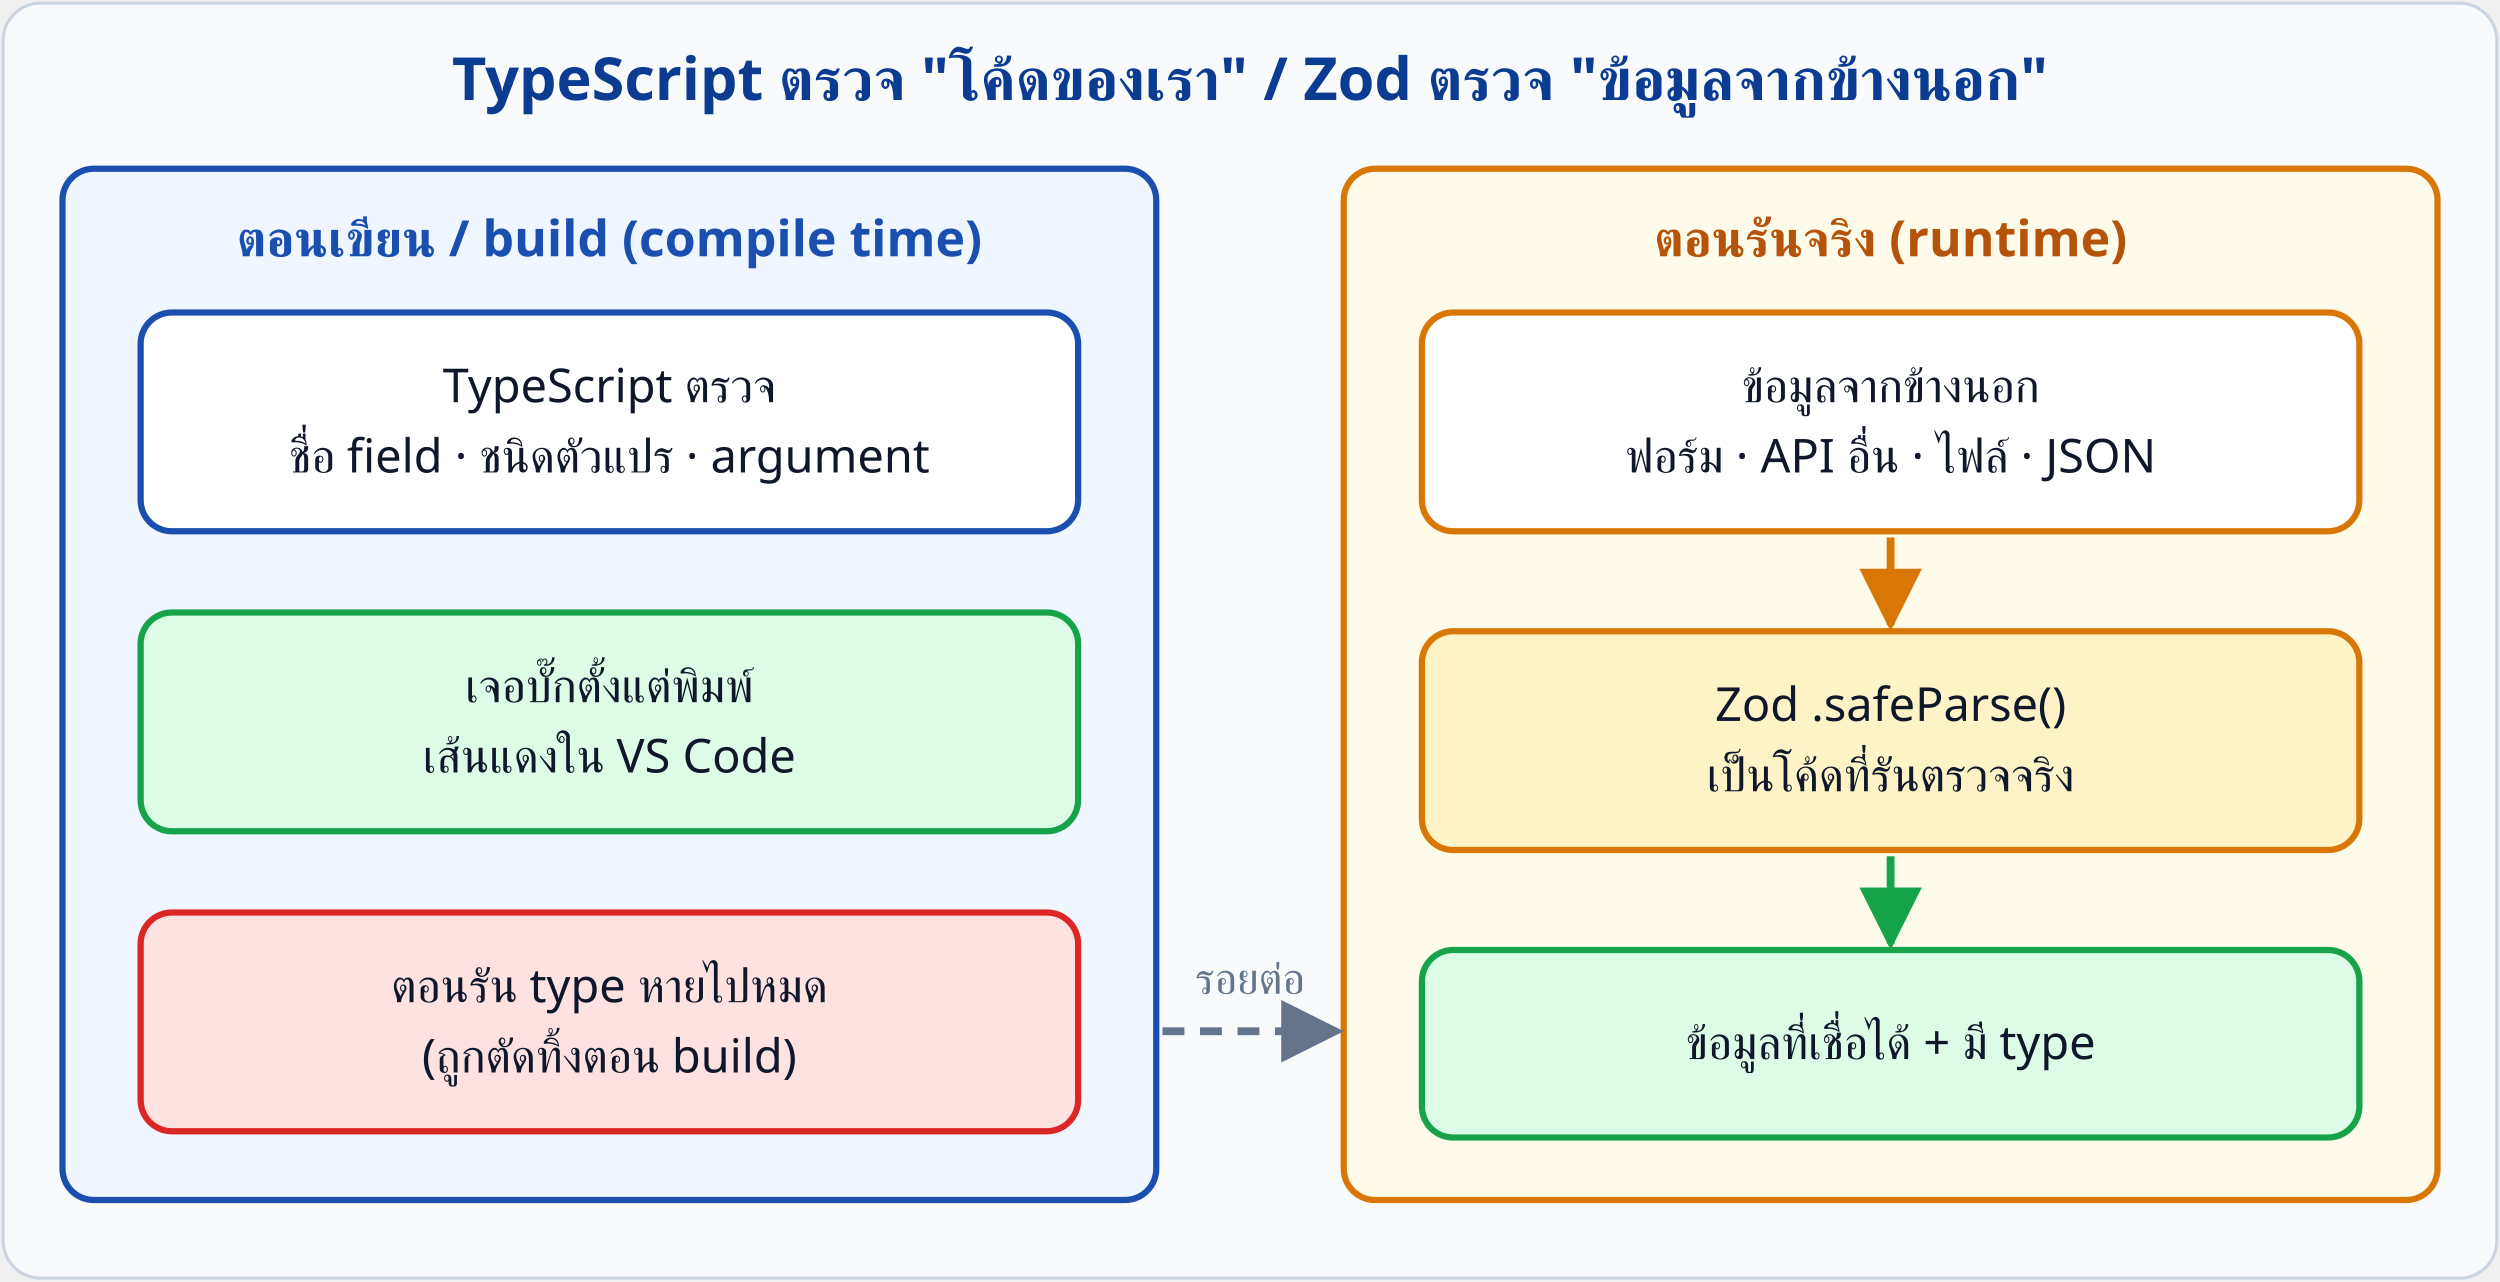
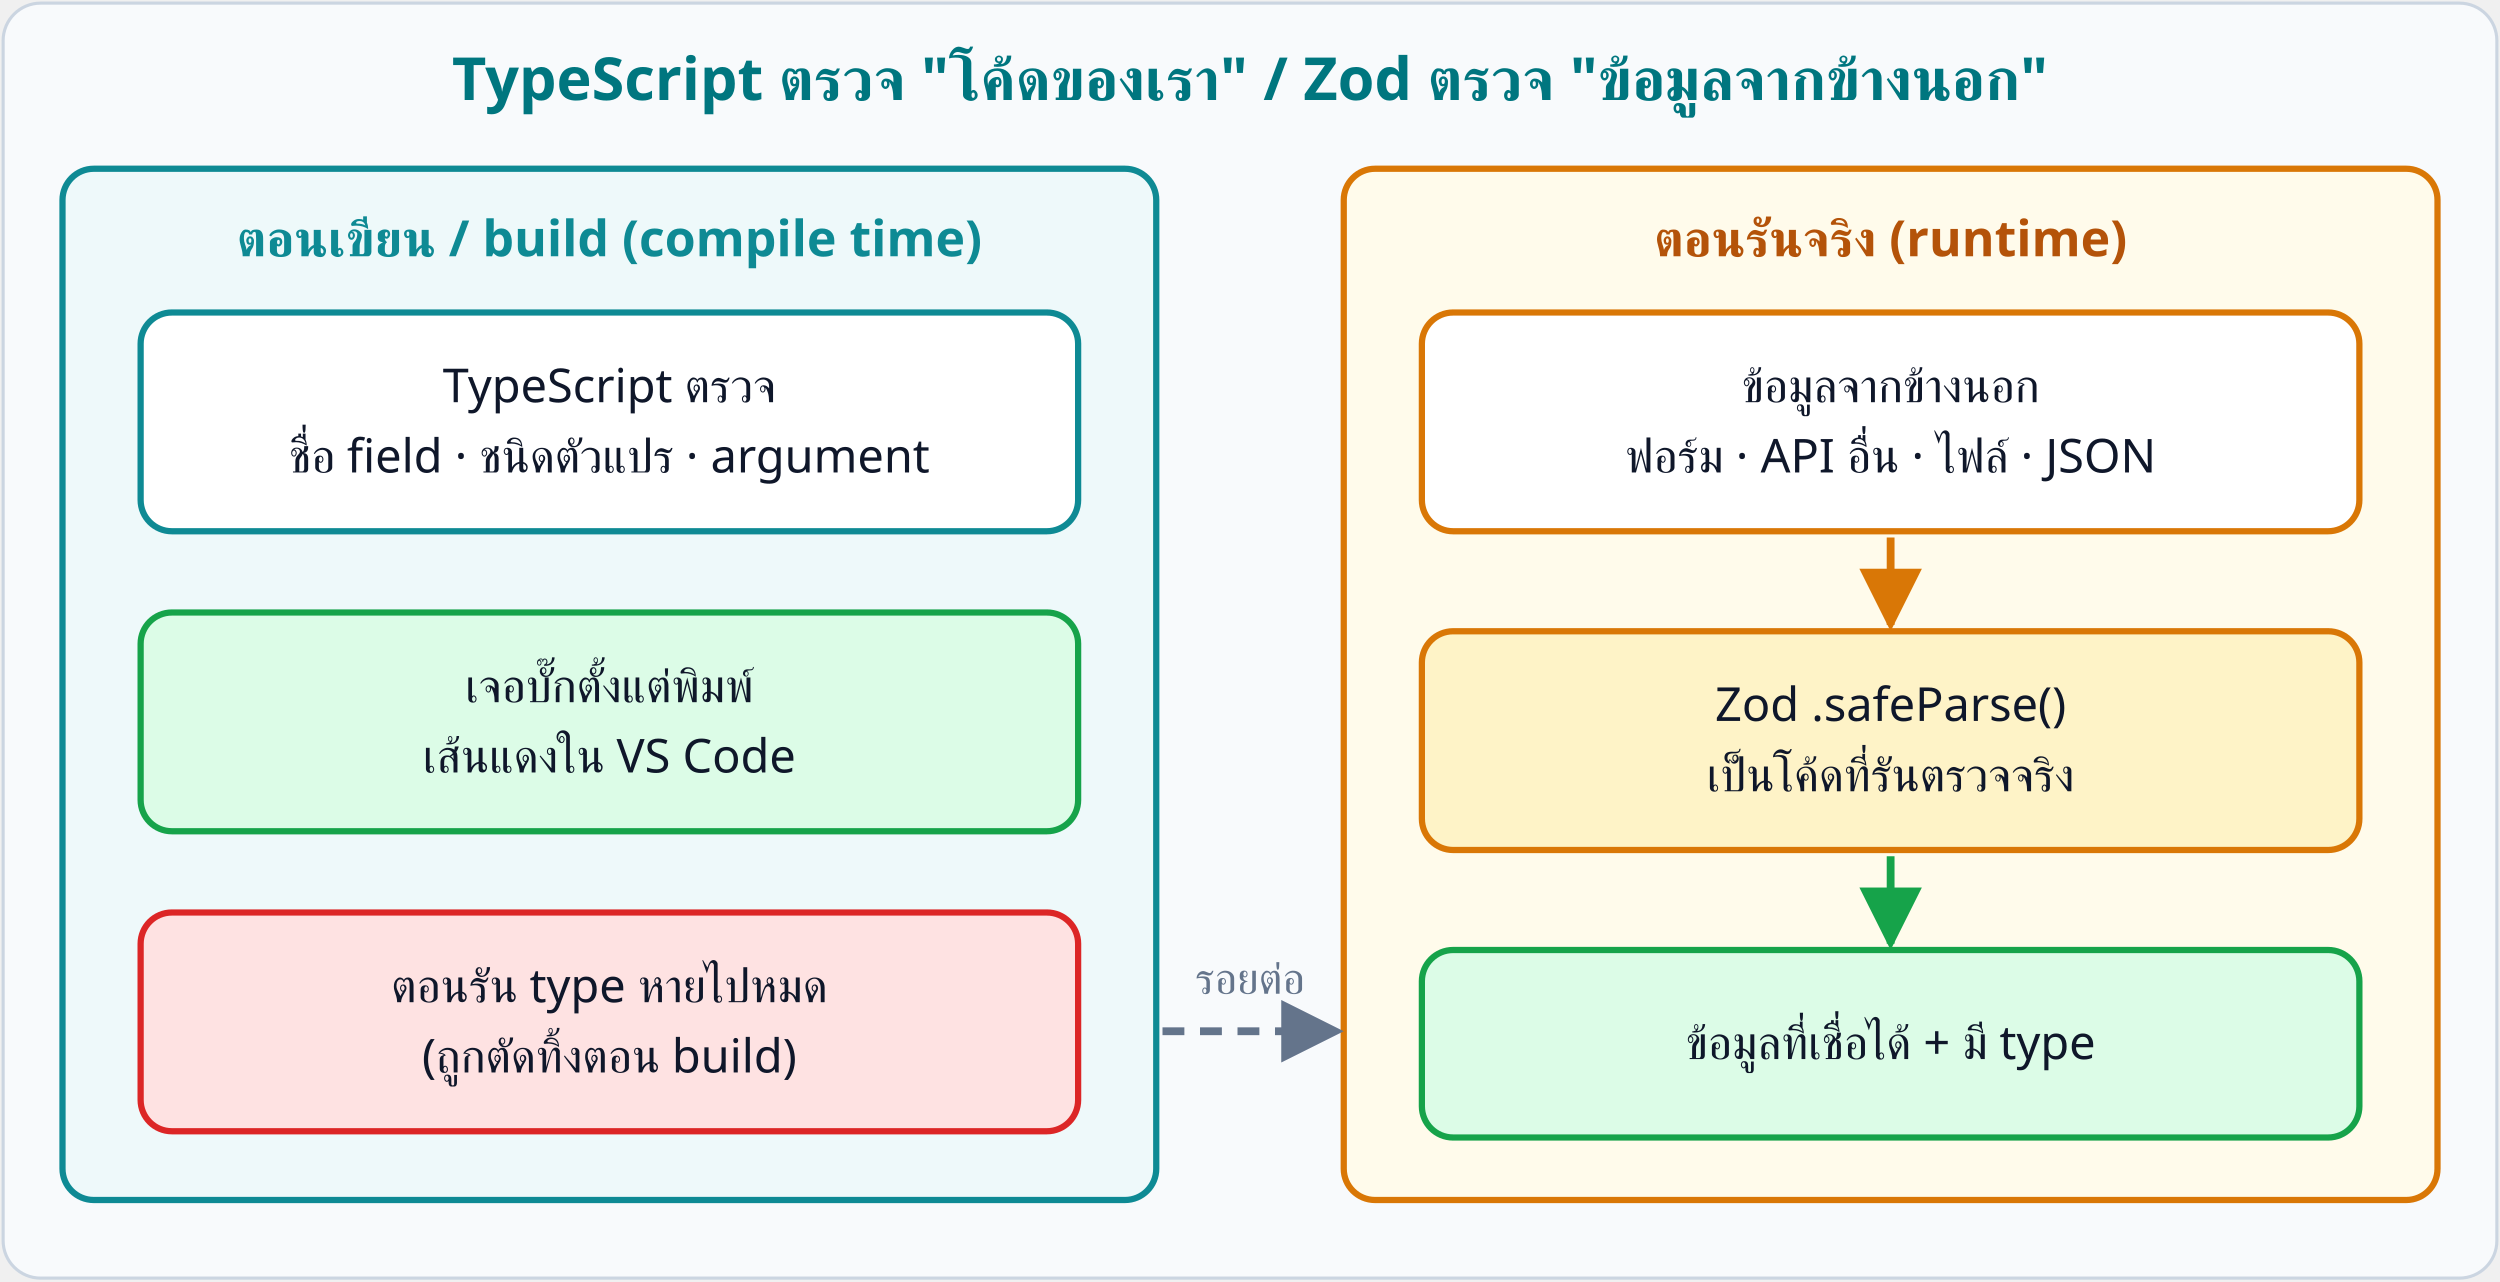
<svg xmlns="http://www.w3.org/2000/svg" viewBox="0 0 800 410" role="img" aria-label="TypeScript ตรวจตอน build ส่วน Zod ตรวจตอนรัน" font-family="'IBM Plex Sans Thai', Sarabun, sans-serif" font-size="16">
  <defs>
    <marker id="an" viewBox="0 0 10 10" refX="9" refY="5" markerWidth="8" markerHeight="8" orient="auto-start-reverse">
-       <path d="M0,0 L10,5 L0,10 z" fill="#0b3c91" />
+       <path d="M0,0 L10,5 L0,10 z" fill="#00767f" />
    </marker>
    <marker id="ao" viewBox="0 0 10 10" refX="9" refY="5" markerWidth="8" markerHeight="8" orient="auto-start-reverse">
      <path d="M0,0 L10,5 L0,10 z" fill="#d97706" />
    </marker>
    <marker id="ag" viewBox="0 0 10 10" refX="9" refY="5" markerWidth="8" markerHeight="8" orient="auto-start-reverse">
      <path d="M0,0 L10,5 L0,10 z" fill="#16a34a" />
    </marker>
    <marker id="ar" viewBox="0 0 10 10" refX="9" refY="5" markerWidth="8" markerHeight="8" orient="auto-start-reverse">
      <path d="M0,0 L10,5 L0,10 z" fill="#dc2626" />
    </marker>
    <marker id="as" viewBox="0 0 10 10" refX="9" refY="5" markerWidth="8" markerHeight="8" orient="auto-start-reverse">
      <path d="M0,0 L10,5 L0,10 z" fill="#64748b" />
    </marker>
  </defs>
  <rect x="1" y="1" width="798" height="408" rx="12" fill="#f8fafc" stroke="#cbd5e1" />
-   <text x="400" y="32" font-size="19" text-anchor="middle" fill="#0b3c91" font-weight="bold">TypeScript ตรวจ "โค้ดของเรา" / Zod ตรวจ "ข้อมูลจากข้างนอก"</text>
-   <rect x="20" y="54" width="350" height="330" rx="10" fill="#eff6ff" stroke="#1a4fb0" stroke-width="2" />
-   <text x="195" y="82" font-size="16" text-anchor="middle" fill="#1a4fb0" font-weight="bold">ตอนเขียน / build (compile time)</text>
-   <rect x="45" y="100" width="300" height="70" rx="10" fill="#ffffff" stroke="#1a4fb0" stroke-width="2" />
+   <text x="400" y="32" font-size="19" text-anchor="middle" fill="#00767f" font-weight="bold">TypeScript ตรวจ "โค้ดของเรา" / Zod ตรวจ "ข้อมูลจากข้างนอก"</text>
+   <rect x="20" y="54" width="350" height="330" rx="10" fill="#eef9fa" stroke="#0e8a94" stroke-width="2" />
+   <text x="195" y="82" font-size="16" text-anchor="middle" fill="#0e8a94" font-weight="bold">ตอนเขียน / build (compile time)</text>
+   <rect x="45" y="100" width="300" height="70" rx="10" fill="#ffffff" stroke="#0e8a94" stroke-width="2" />
  <text x="195.0" y="128.7" font-size="15" text-anchor="middle" fill="#0f172a" font-weight="normal">TypeScript ตรวจ</text>
  <text x="195.0" y="151.2" font-size="15" text-anchor="middle" fill="#0f172a" font-weight="normal">ชื่อ field · ชนิดตัวแปร · argument</text>
  <rect x="45" y="196" width="300" height="70" rx="10" fill="#dcfce7" stroke="#16a34a" stroke-width="2" />
  <text x="195.0" y="224.7" font-size="15" text-anchor="middle" fill="#0f172a" font-weight="normal">เจอบั๊กตั้งแต่พิมพ์</text>
  <text x="195.0" y="247.2" font-size="15" text-anchor="middle" fill="#0f172a" font-weight="normal">เส้นแดงใน VS Code</text>
  <rect x="45" y="292" width="300" height="70" rx="10" fill="#fee2e2" stroke="#dc2626" stroke-width="2" />
  <text x="195.0" y="320.7" font-size="15" text-anchor="middle" fill="#0f172a" font-weight="normal">ตอนรัน type หายไปหมด</text>
  <text x="195.0" y="343.2" font-size="15" text-anchor="middle" fill="#0f172a" font-weight="normal">(ถูกตัดทิ้งตอน build)</text>
  <rect x="430" y="54" width="350" height="330" rx="10" fill="#fffbeb" stroke="#d97706" stroke-width="2" />
  <text x="605" y="82" font-size="16" text-anchor="middle" fill="#b45309" font-weight="bold">ตอนรันจริง (runtime)</text>
  <rect x="455" y="100" width="300" height="70" rx="10" fill="#ffffff" stroke="#d97706" stroke-width="2" />
  <text x="605.0" y="128.7" font-size="15" text-anchor="middle" fill="#0f172a" font-weight="normal">ข้อมูลจากข้างนอก</text>
  <text x="605.0" y="151.2" font-size="15" text-anchor="middle" fill="#0f172a" font-weight="normal">ฟอร์ม · API อื่น · ไฟล์ · JSON</text>
  <line x1="605" y1="172" x2="605" y2="200" stroke="#d97706" stroke-width="2.5" marker-end="url(#ao)" />
  <rect x="455" y="202" width="300" height="70" rx="10" fill="#fef3c7" stroke="#d97706" stroke-width="2" />
  <text x="605.0" y="230.7" font-size="15" text-anchor="middle" fill="#0f172a" font-weight="normal">Zod .safeParse()</text>
  <text x="605.0" y="253.2" font-size="15" text-anchor="middle" fill="#0f172a" font-weight="normal">เป็นโค้ดที่รันตรวจจริง</text>
  <line x1="605" y1="274" x2="605" y2="302" stroke="#16a34a" stroke-width="2.5" marker-end="url(#ag)" />
  <rect x="455" y="304" width="300" height="60" rx="10" fill="#dcfce7" stroke="#16a34a" stroke-width="2" />
  <text x="605.0" y="338.9" font-size="15" text-anchor="middle" fill="#0f172a" font-weight="normal">ข้อมูลที่เชื่อได้ + มี type</text>
  <line x1="372" y1="330" x2="428" y2="330" stroke="#64748b" stroke-width="2.5" stroke-dasharray="7 5" marker-end="url(#as)" />
  <text x="400" y="318" font-size="14" text-anchor="middle" fill="#64748b" font-weight="normal">รอยต่อ</text>
</svg>
